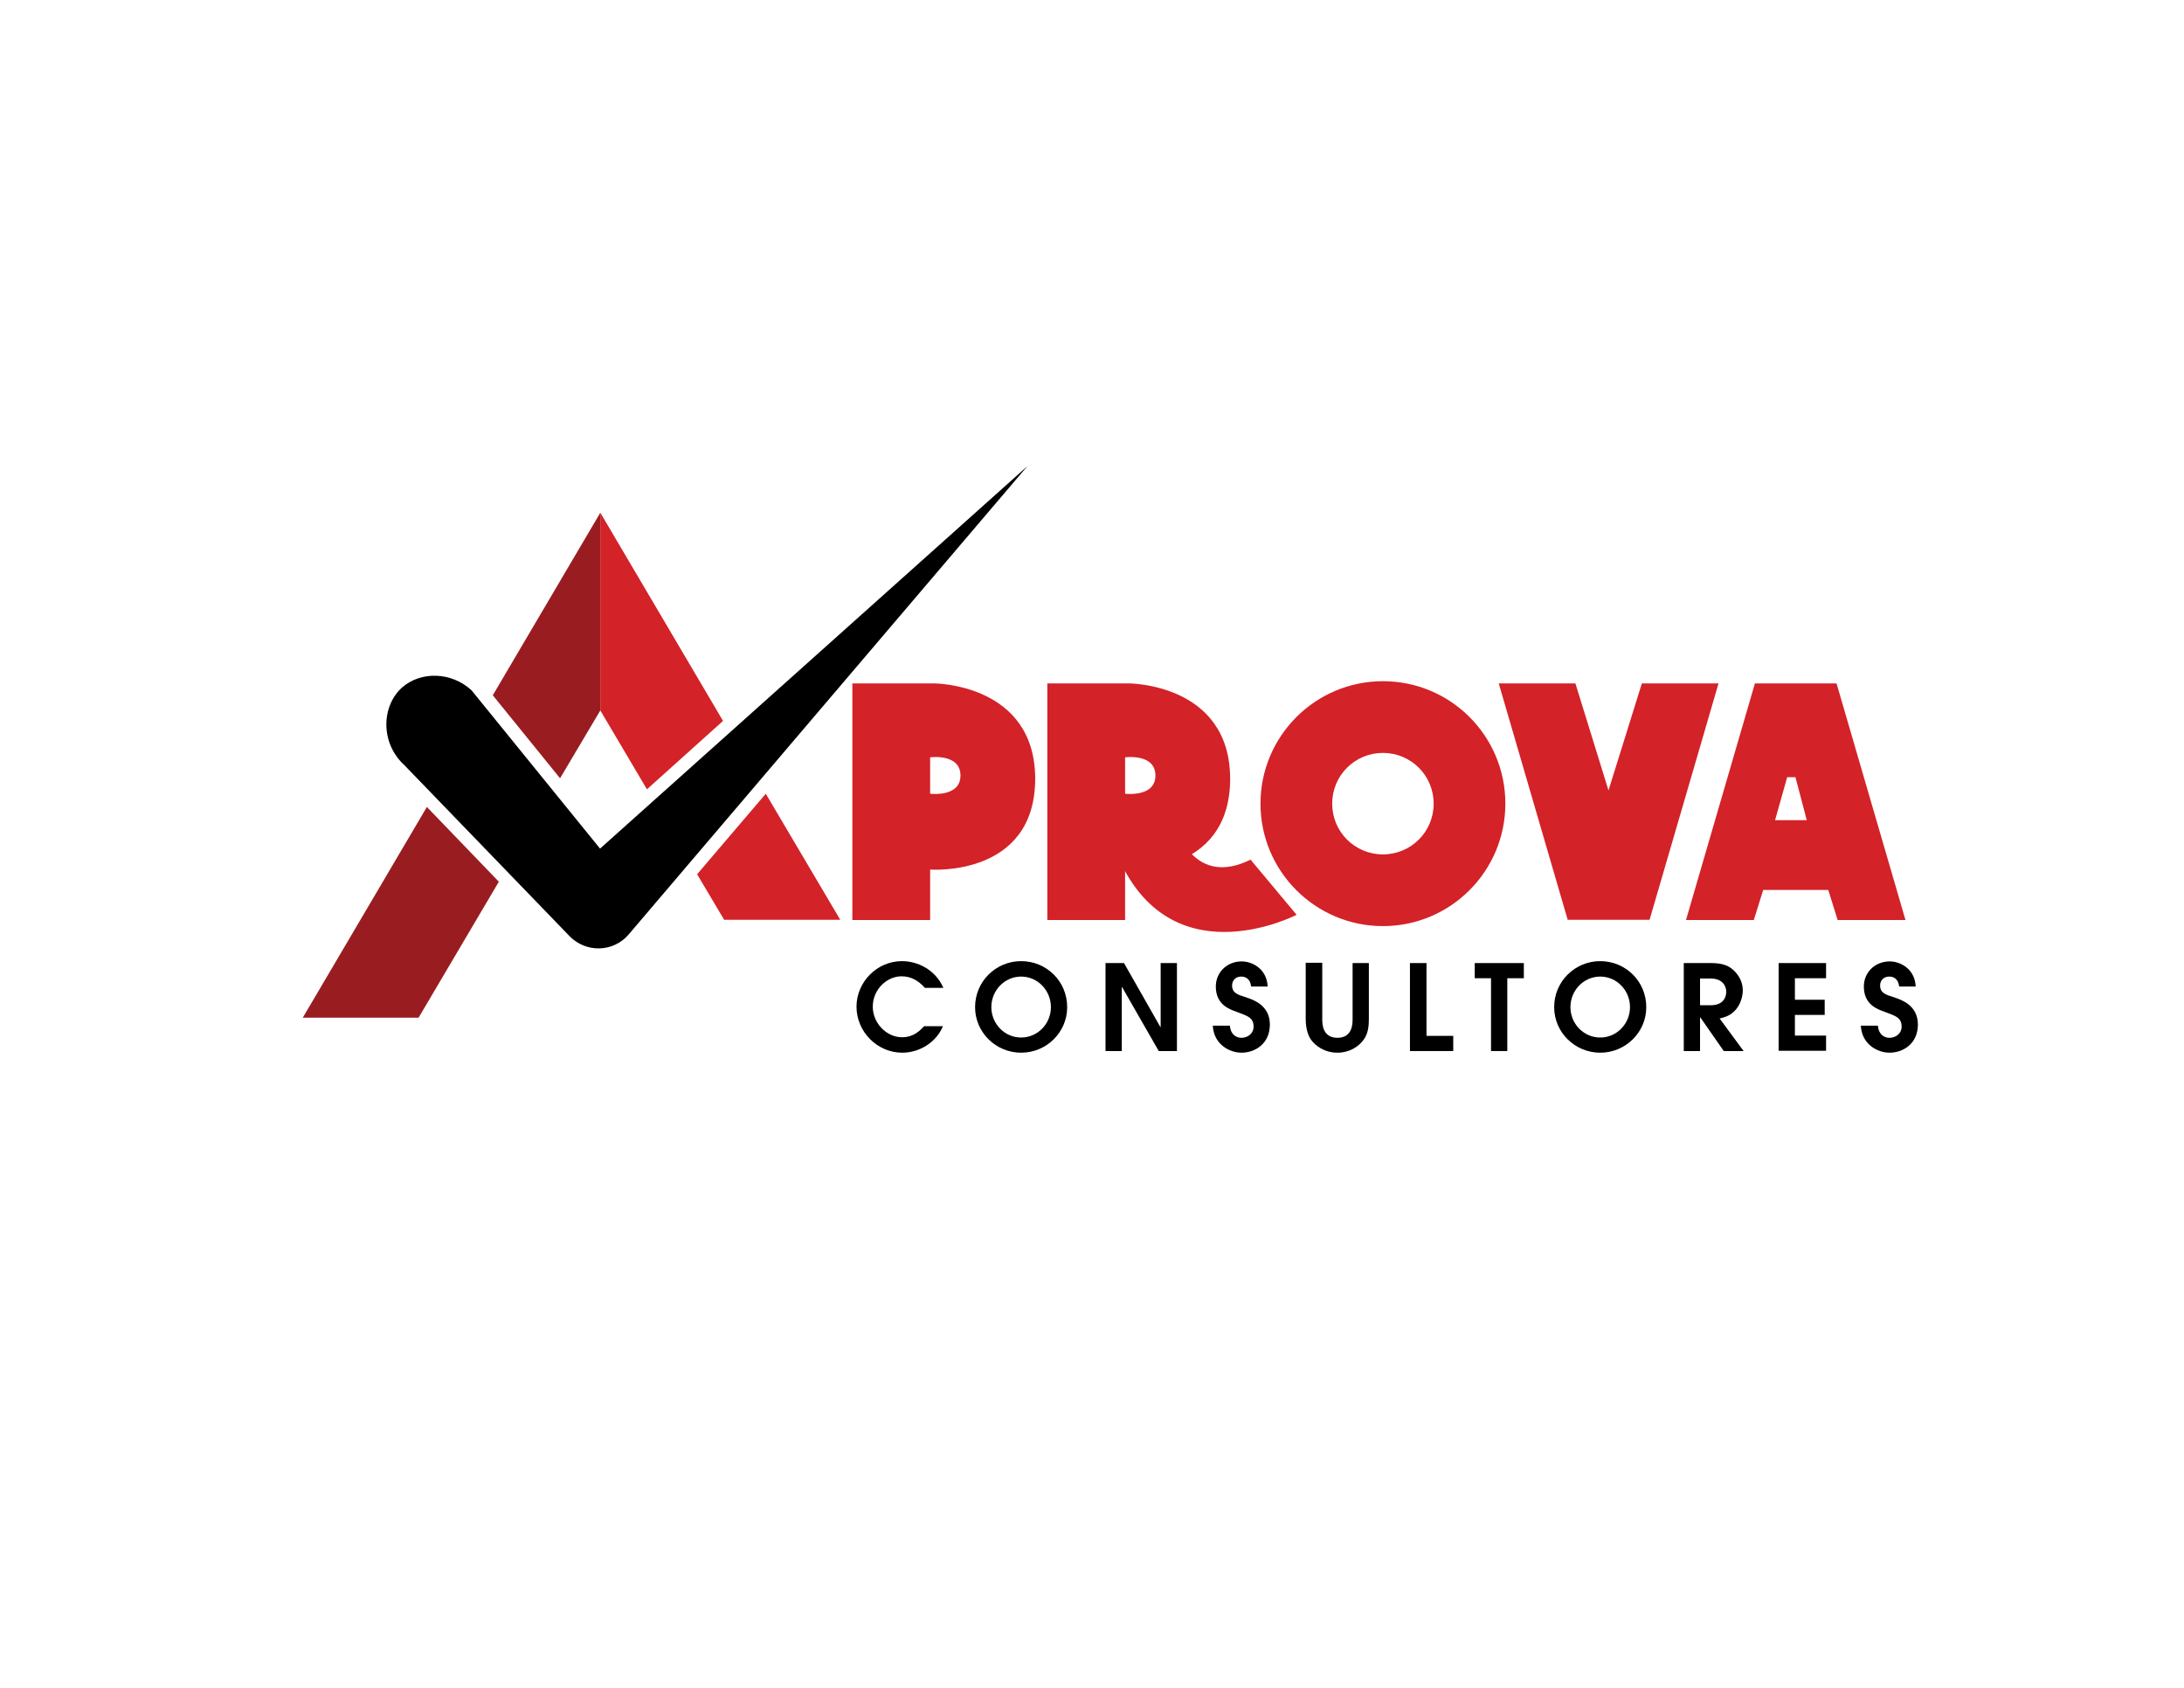
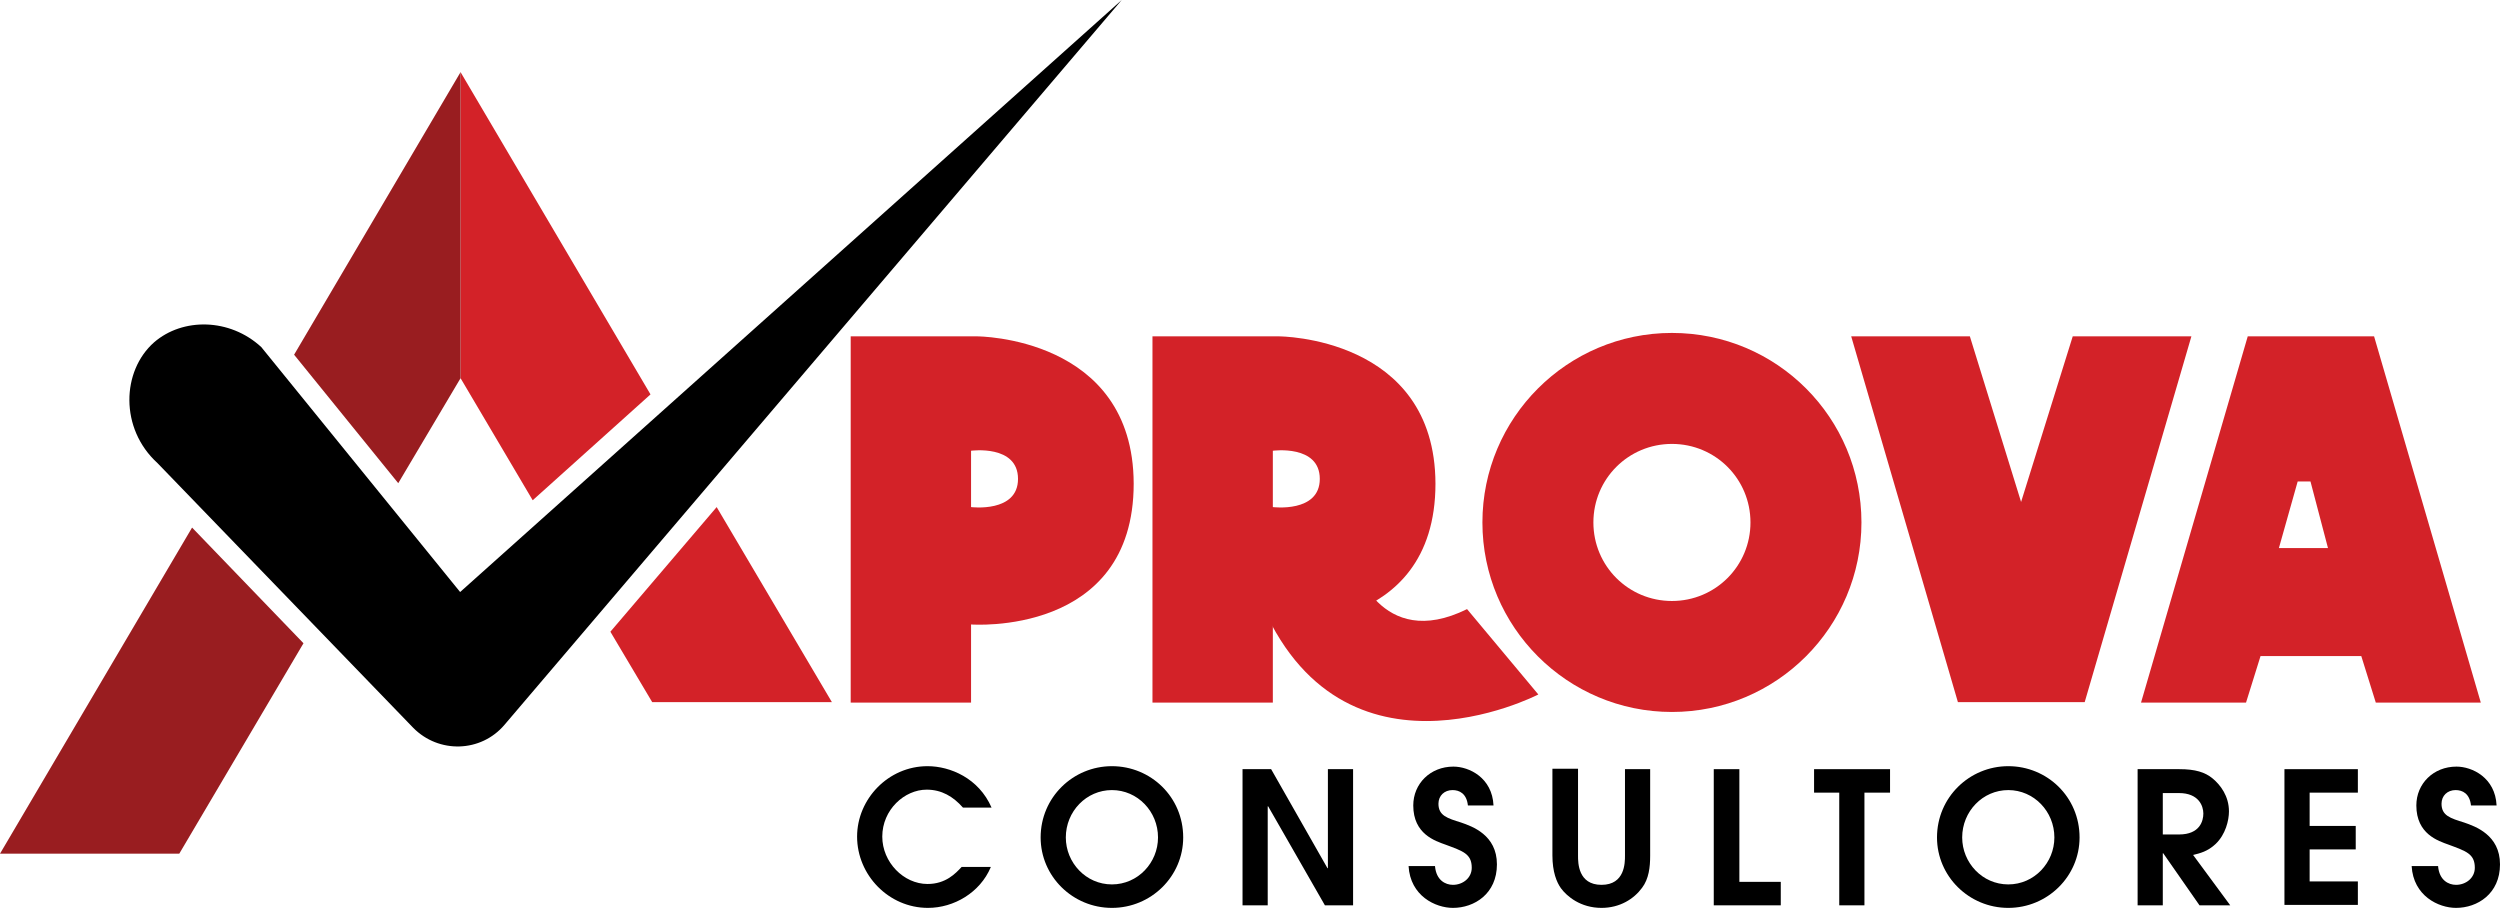
- <svg xmlns="http://www.w3.org/2000/svg" version="1.1" id="Layer_1" x="0px" y="0px" viewBox="0 0 792 612" style="enable-background:new 0 0 792 612;" xml:space="preserve">
-   <style type="text/css">
+ <svg xmlns="http://www.w3.org/2000/svg" height="212.7" width="585.7" xml:space="preserve" viewBox="0 0 585.7 212.7" y="0px" x="0px" id="Layer_1" version="1.1">
+   <defs id="defs917" />
+   <style id="style887" type="text/css">
	.st0{fill:#D32228;}
	.st1{fill:#991D20;}
</style>
-   <g id="XMLID_2_">
-     <polygon id="XMLID_6_" class="st0" points="262.2,261.4 217.7,185.9 217.7,257.6 234.6,286.2  " />
-     <polygon id="XMLID_7_" class="st0" points="252.8,317 262.6,333.5 304.7,333.5 277.7,287.8  " />
+   <g transform="translate(-109.8,-169)" id="XMLID_2_">
+     <polygon style="fill:#d32228" points="217.7,257.6 234.6,286.2 262.2,261.4 217.7,185.9 " class="st0" id="XMLID_6_" />
+     <polygon style="fill:#d32228" points="304.7,333.5 277.7,287.8 252.8,317 262.6,333.5 " class="st0" id="XMLID_7_" />
  </g>
-   <g id="XMLID_5_">
-     <polygon id="XMLID_8_" class="st1" points="203.1,282.2 217.7,257.6 217.7,185.9 178.7,252.1  " />
-     <polygon id="XMLID_9_" class="st1" points="154.8,292.6 109.8,369 151.8,369 180.9,319.7  " />
+   <g transform="translate(-109.8,-169)" id="XMLID_5_">
+     <polygon style="fill:#991d20" points="217.7,185.9 178.7,252.1 203.1,282.2 217.7,257.6 " class="st1" id="XMLID_8_" />
+     <polygon style="fill:#991d20" points="151.8,369 180.9,319.7 154.8,292.6 109.8,369 " class="st1" id="XMLID_9_" />
  </g>
-   <path id="XMLID_3_" d="M171,250.3l46.6,57.4L372.6,169L228,338.8c-5.5,6.5-15.4,6.8-21.4,0.7l-59.9-62c-8.9-8.1-8.4-21.6-0.8-28.3  C152.6,243.4,163.6,243.5,171,250.3z" />
-   <path id="XMLID_13_" class="st0" d="M338.7,247.8h-29.6v85.8h28.2v-18.3c0,0,38.1,2.9,38.1-33C375.3,247.8,338.7,247.8,338.7,247.8z   M337.3,287.8v-13.2c0,0,11-1.5,11,6.6C348.3,289.2,337.3,287.8,337.3,287.8z" />
-   <path id="XMLID_4_" class="st0" d="M409.4,247.8h-29.6v85.8H408v-18.3c0,0,38.1,2.9,38.1-33C446,247.8,409.4,247.8,409.4,247.8z   M408,287.8v-13.2c0,0,11-1.5,11,6.6C419,289.2,408,287.8,408,287.8z" />
-   <path id="XMLID_15_" class="st0" d="M427,300.9c0,0,6.1,20.9,26.5,10.8l16.7,20c0,0-47.9,24.9-66.3-24.9L427,300.9z" />
-   <path id="XMLID_28_" class="st0" d="M501.5,247c-24.5,0-44.4,19.9-44.4,44.4s19.9,44.4,44.4,44.4s44.4-19.9,44.4-44.4  S526.1,247,501.5,247z M501.5,309.8c-10.2,0-18.4-8.2-18.4-18.4s8.2-18.4,18.4-18.4s18.4,8.2,18.4,18.4S511.7,309.8,501.5,309.8z" />
-   <polygon id="XMLID_20_" class="st0" points="595.4,247.8 583.3,286.6 571.3,247.8 543.5,247.8 568.5,333.5 583.3,333.5 598.2,333.5   623.2,247.8 " />
-   <path id="XMLID_23_" class="st0" d="M666,247.8h-14.8h-14.8l-25,85.8h24.6l3.4-10.9H663l3.4,10.9H691L666,247.8z M643.7,297.4  l4.4-15.6h3l4.1,15.6H643.7z" />
-   <g id="XMLID_17_">
-     <path id="XMLID_16_" d="M341.9,372.2c-2.5,5.9-8.6,9.5-14.7,9.5c-9.2,0-16.6-7.7-16.6-16.7c0-8.8,7.3-16.5,16.5-16.5   c5.3,0,12,2.8,15,9.7h-6.7c-2.3-2.6-5-4.2-8.5-4.2c-5.2,0-10.4,4.7-10.4,11c0,6,5,11.1,10.6,11.1c4.3,0,6.6-2.5,8-4H341.9z" />
-     <path id="XMLID_21_" d="M370.3,348.5c9.1,0,16.7,7.2,16.7,16.7c0,9.1-7.5,16.5-16.7,16.5c-9.2,0-16.7-7.4-16.7-16.5   C353.6,355.8,361.2,348.5,370.3,348.5z M370.3,376.2c6.1,0,10.8-5.1,10.8-11c0-6.1-4.8-11.1-10.8-11.1c-6,0-10.8,5-10.8,11.1   C359.5,371.1,364.2,376.2,370.3,376.2z" />
-     <path id="XMLID_29_" d="M400.9,349.2h6.7l13.2,23.2h0.1v-23.2h5.9v31.9h-6.6l-13.3-23.2h-0.1v23.2h-5.9V349.2z" />
-     <path id="XMLID_32_" d="M446,372c0.3,3.2,2.4,4.3,4.2,4.3c2.3,0,4.4-1.6,4.4-4c0-3.3-2.1-3.9-6.1-5.4c-2.5-0.9-7.6-2.5-7.6-9.2   c0-5.1,4-9.1,9.4-9.1c3.7,0,9.1,2.6,9.4,9.1h-6c-0.3-2.8-2-3.6-3.6-3.6c-1.9,0-3.3,1.3-3.3,3.2c0,2.8,2.1,3.4,5.3,4.4   c2.6,0.9,8.4,2.9,8.4,9.8c0,6.9-5.3,10.2-10.3,10.2c-4.1,0-10-2.8-10.4-9.8H446z" />
-     <path id="XMLID_35_" d="M479.5,349.2v20.3c0,1.6,0,6.8,5.5,6.8s5.5-5.2,5.5-6.8v-20.3h5.9v20.3c0,2.6-0.3,5.4-1.9,7.5   c-1.9,2.6-5.2,4.7-9.5,4.7c-4.9,0-8.1-2.7-9.5-4.6c-1-1.4-2-3.8-2-7.7v-20.3H479.5z" />
-     <path id="XMLID_37_" d="M511.4,349.2h5.9v26.4h9.7v5.5h-15.7V349.2z" />
-     <path id="XMLID_39_" d="M540.7,354.7h-5.9v-5.5h17.8v5.5h-6v26.4h-5.9V354.7z" />
-     <path id="XMLID_41_" d="M580.3,348.5c9.1,0,16.7,7.2,16.7,16.7c0,9.1-7.5,16.5-16.7,16.5c-9.2,0-16.7-7.4-16.7-16.5   C563.6,355.8,571.2,348.5,580.3,348.5z M580.3,376.2c6.1,0,10.8-5.1,10.8-11c0-6.1-4.8-11.1-10.8-11.1c-6,0-10.8,5-10.8,11.1   C569.5,371.1,574.2,376.2,580.3,376.2z" />
-     <path id="XMLID_44_" d="M610.6,349.2h9.8c3.7,0,6,0.7,7.8,2.2c1.8,1.5,3.8,4.1,3.8,7.7c0,2.1-0.8,5.4-3.1,7.6   c-1.9,1.8-3.7,2.2-5.3,2.6l8.7,11.8h-7.2l-8.5-12.2h-0.1v12.2h-5.9V349.2z M616.5,364.5h3.8c4.9,0,5.7-3.2,5.7-4.9   c0-1.8-1.1-4.8-5.7-4.8h-3.8V364.5z" />
-     <path id="XMLID_47_" d="M645,349.2h17.2v5.5h-11.3v7.8h10.8v5.5h-10.8v7.5h11.3v5.5H645V349.2z" />
-     <path id="XMLID_49_" d="M681,372c0.3,3.2,2.4,4.3,4.2,4.3c2.3,0,4.4-1.6,4.4-4c0-3.3-2.1-3.9-6.1-5.4c-2.5-0.9-7.6-2.5-7.6-9.2   c0-5.1,4-9.1,9.4-9.1c3.7,0,9.1,2.6,9.4,9.1h-6c-0.3-2.8-2-3.6-3.6-3.6c-1.9,0-3.3,1.3-3.3,3.2c0,2.8,2.1,3.4,5.3,4.4   c2.6,0.9,8.4,2.9,8.4,9.8c0,6.9-5.3,10.2-10.3,10.2c-4.1,0-10-2.8-10.4-9.8H681z" />
+   <path d="M 61.2,81.3 107.8,138.7 262.8,0 118.2,169.8 c -5.5,6.5 -15.4,6.8 -21.4,0.7 l -59.9,-62 C 28,100.4 28.5,86.9 36.1,80.2 c 6.7,-5.8 17.7,-5.7 25.1,1.1 z" id="XMLID_3_" />
+   <path style="fill:#d32228" d="m 228.9,78.8 h -29.6 v 85.8 h 28.2 v -18.3 c 0,0 38.1,2.9 38.1,-33 -0.1,-34.5 -36.7,-34.5 -36.7,-34.5 z m -1.4,40 v -13.2 c 0,0 11,-1.5 11,6.6 0,8 -11,6.6 -11,6.6 z" class="st0" id="XMLID_13_" />
+   <path style="fill:#d32228" d="M 299.6,78.8 H 270 v 85.8 h 28.2 v -18.3 c 0,0 38.1,2.9 38.1,-33 -0.1,-34.5 -36.7,-34.5 -36.7,-34.5 z m -1.4,40 v -13.2 c 0,0 11,-1.5 11,6.6 0,8 -11,6.6 -11,6.6 z" class="st0" id="XMLID_4_" />
+   <path style="fill:#d32228" d="m 317.2,131.9 c 0,0 6.1,20.9 26.5,10.8 l 16.7,20 c 0,0 -47.9,24.9 -66.3,-24.9 z" class="st0" id="XMLID_15_" />
+   <path style="fill:#d32228" d="m 391.7,78 c -24.5,0 -44.4,19.9 -44.4,44.4 0,24.5 19.9,44.4 44.4,44.4 24.5,0 44.4,-19.9 44.4,-44.4 C 436.1,97.9 416.3,78 391.7,78 Z m 0,62.8 c -10.2,0 -18.4,-8.2 -18.4,-18.4 0,-10.2 8.2,-18.4 18.4,-18.4 10.2,0 18.4,8.2 18.4,18.4 0,10.2 -8.2,18.4 -18.4,18.4 z" class="st0" id="XMLID_28_" />
+   <polygon transform="translate(-109.8,-169)" style="fill:#d32228" points="571.3,247.8 543.5,247.8 568.5,333.5 583.3,333.5 598.2,333.5 623.2,247.8 595.4,247.8 583.3,286.6 " class="st0" id="XMLID_20_" />
+   <path style="fill:#d32228" d="m 556.2,78.8 h -14.8 -14.8 l -25,85.8 h 24.6 l 3.4,-10.9 h 23.6 l 3.4,10.9 h 24.6 z m -22.3,49.6 4.4,-15.6 h 3 l 4.1,15.6 z" class="st0" id="XMLID_23_" />
+   <g transform="translate(-109.8,-169)" id="XMLID_17_">
+     <path d="m 341.9,372.2 c -2.5,5.9 -8.6,9.5 -14.7,9.5 -9.2,0 -16.6,-7.7 -16.6,-16.7 0,-8.8 7.3,-16.5 16.5,-16.5 5.3,0 12,2.8 15,9.7 h -6.7 c -2.3,-2.6 -5,-4.2 -8.5,-4.2 -5.2,0 -10.4,4.7 -10.4,11 0,6 5,11.1 10.6,11.1 4.3,0 6.6,-2.5 8,-4 h 6.8 z" id="XMLID_16_" />
+     <path d="m 370.3,348.5 c 9.1,0 16.7,7.2 16.7,16.7 0,9.1 -7.5,16.5 -16.7,16.5 -9.2,0 -16.7,-7.4 -16.7,-16.5 0,-9.4 7.6,-16.7 16.7,-16.7 z m 0,27.7 c 6.1,0 10.8,-5.1 10.8,-11 0,-6.1 -4.8,-11.1 -10.8,-11.1 -6,0 -10.8,5 -10.8,11.1 0,5.9 4.7,11 10.8,11 z" id="XMLID_21_" />
+     <path d="m 400.9,349.2 h 6.7 l 13.2,23.2 h 0.1 v -23.2 h 5.9 v 31.9 h -6.6 l -13.3,-23.2 h -0.1 v 23.2 h -5.9 z" id="XMLID_29_" />
+     <path d="m 446,372 c 0.3,3.2 2.4,4.3 4.2,4.3 2.3,0 4.4,-1.6 4.4,-4 0,-3.3 -2.1,-3.9 -6.1,-5.4 -2.5,-0.9 -7.6,-2.5 -7.6,-9.2 0,-5.1 4,-9.1 9.4,-9.1 3.7,0 9.1,2.6 9.4,9.1 h -6 c -0.3,-2.8 -2,-3.6 -3.6,-3.6 -1.9,0 -3.3,1.3 -3.3,3.2 0,2.8 2.1,3.4 5.3,4.4 2.6,0.9 8.4,2.9 8.4,9.8 0,6.9 -5.3,10.2 -10.3,10.2 -4.1,0 -10,-2.8 -10.4,-9.8 h 6.2 z" id="XMLID_32_" />
+     <path d="m 479.5,349.2 v 20.3 c 0,1.6 0,6.8 5.5,6.8 5.5,0 5.5,-5.2 5.5,-6.8 v -20.3 h 5.9 v 20.3 c 0,2.6 -0.3,5.4 -1.9,7.5 -1.9,2.6 -5.2,4.7 -9.5,4.7 -4.9,0 -8.1,-2.7 -9.5,-4.6 -1,-1.4 -2,-3.8 -2,-7.7 v -20.3 h 6 z" id="XMLID_35_" />
+     <path d="m 511.4,349.2 h 5.9 v 26.4 h 9.7 v 5.5 h -15.7 v -31.9 z" id="XMLID_37_" />
+     <path d="m 540.7,354.7 h -5.9 v -5.5 h 17.8 v 5.5 h -6 v 26.4 h -5.9 z" id="XMLID_39_" />
+     <path d="m 580.3,348.5 c 9.1,0 16.7,7.2 16.7,16.7 0,9.1 -7.5,16.5 -16.7,16.5 -9.2,0 -16.7,-7.4 -16.7,-16.5 0,-9.4 7.6,-16.7 16.7,-16.7 z m 0,27.7 c 6.1,0 10.8,-5.1 10.8,-11 0,-6.1 -4.8,-11.1 -10.8,-11.1 -6,0 -10.8,5 -10.8,11.1 0,5.9 4.7,11 10.8,11 z" id="XMLID_41_" />
+     <path d="m 610.6,349.2 h 9.8 c 3.7,0 6,0.7 7.8,2.2 1.8,1.5 3.8,4.1 3.8,7.7 0,2.1 -0.8,5.4 -3.1,7.6 -1.9,1.8 -3.7,2.2 -5.3,2.6 l 8.7,11.8 h -7.2 l -8.5,-12.2 h -0.1 v 12.2 h -5.9 z m 5.9,15.3 h 3.8 c 4.9,0 5.7,-3.2 5.7,-4.9 0,-1.8 -1.1,-4.8 -5.7,-4.8 h -3.8 z" id="XMLID_44_" />
+     <path d="m 645,349.2 h 17.2 v 5.5 h -11.3 v 7.8 h 10.8 v 5.5 h -10.8 v 7.5 h 11.3 V 381 H 645 Z" id="XMLID_47_" />
+     <path d="m 681,372 c 0.3,3.2 2.4,4.3 4.2,4.3 2.3,0 4.4,-1.6 4.4,-4 0,-3.3 -2.1,-3.9 -6.1,-5.4 -2.5,-0.9 -7.6,-2.5 -7.6,-9.2 0,-5.1 4,-9.1 9.4,-9.1 3.7,0 9.1,2.6 9.4,9.1 h -6 c -0.3,-2.8 -2,-3.6 -3.6,-3.6 -1.9,0 -3.3,1.3 -3.3,3.2 0,2.8 2.1,3.4 5.3,4.4 2.6,0.9 8.4,2.9 8.4,9.8 0,6.9 -5.3,10.2 -10.3,10.2 -4.1,0 -10,-2.8 -10.4,-9.8 h 6.2 z" id="XMLID_49_" />
  </g>
</svg>
